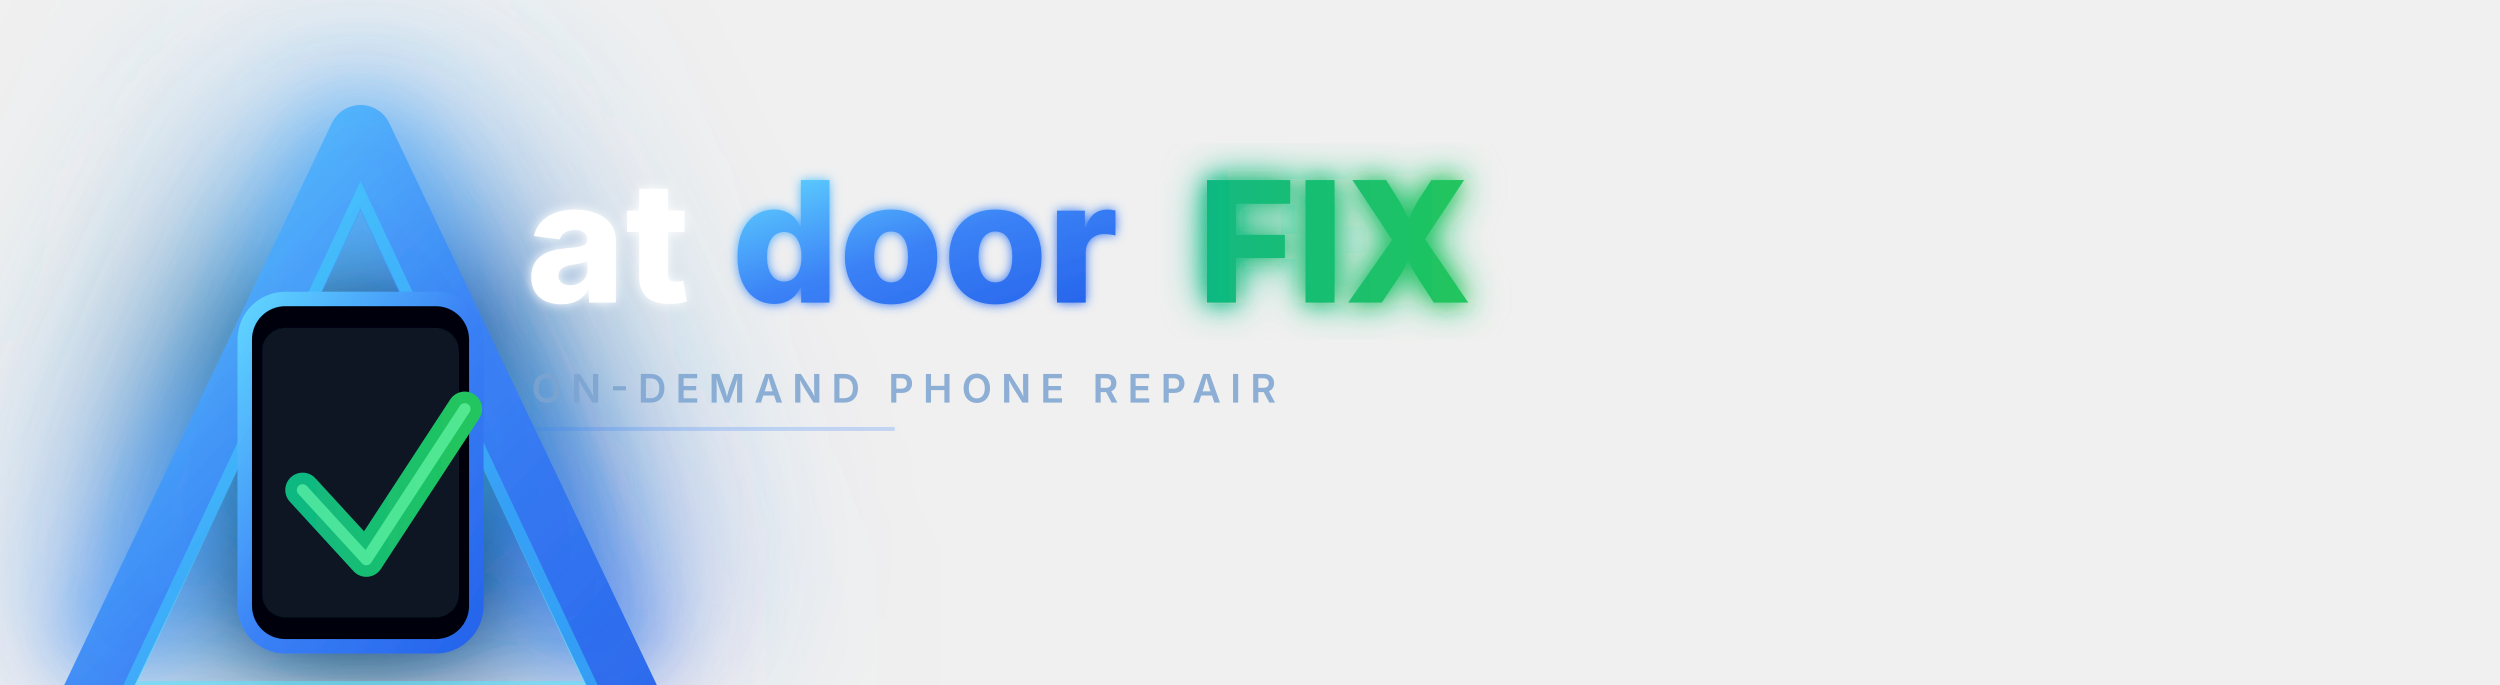
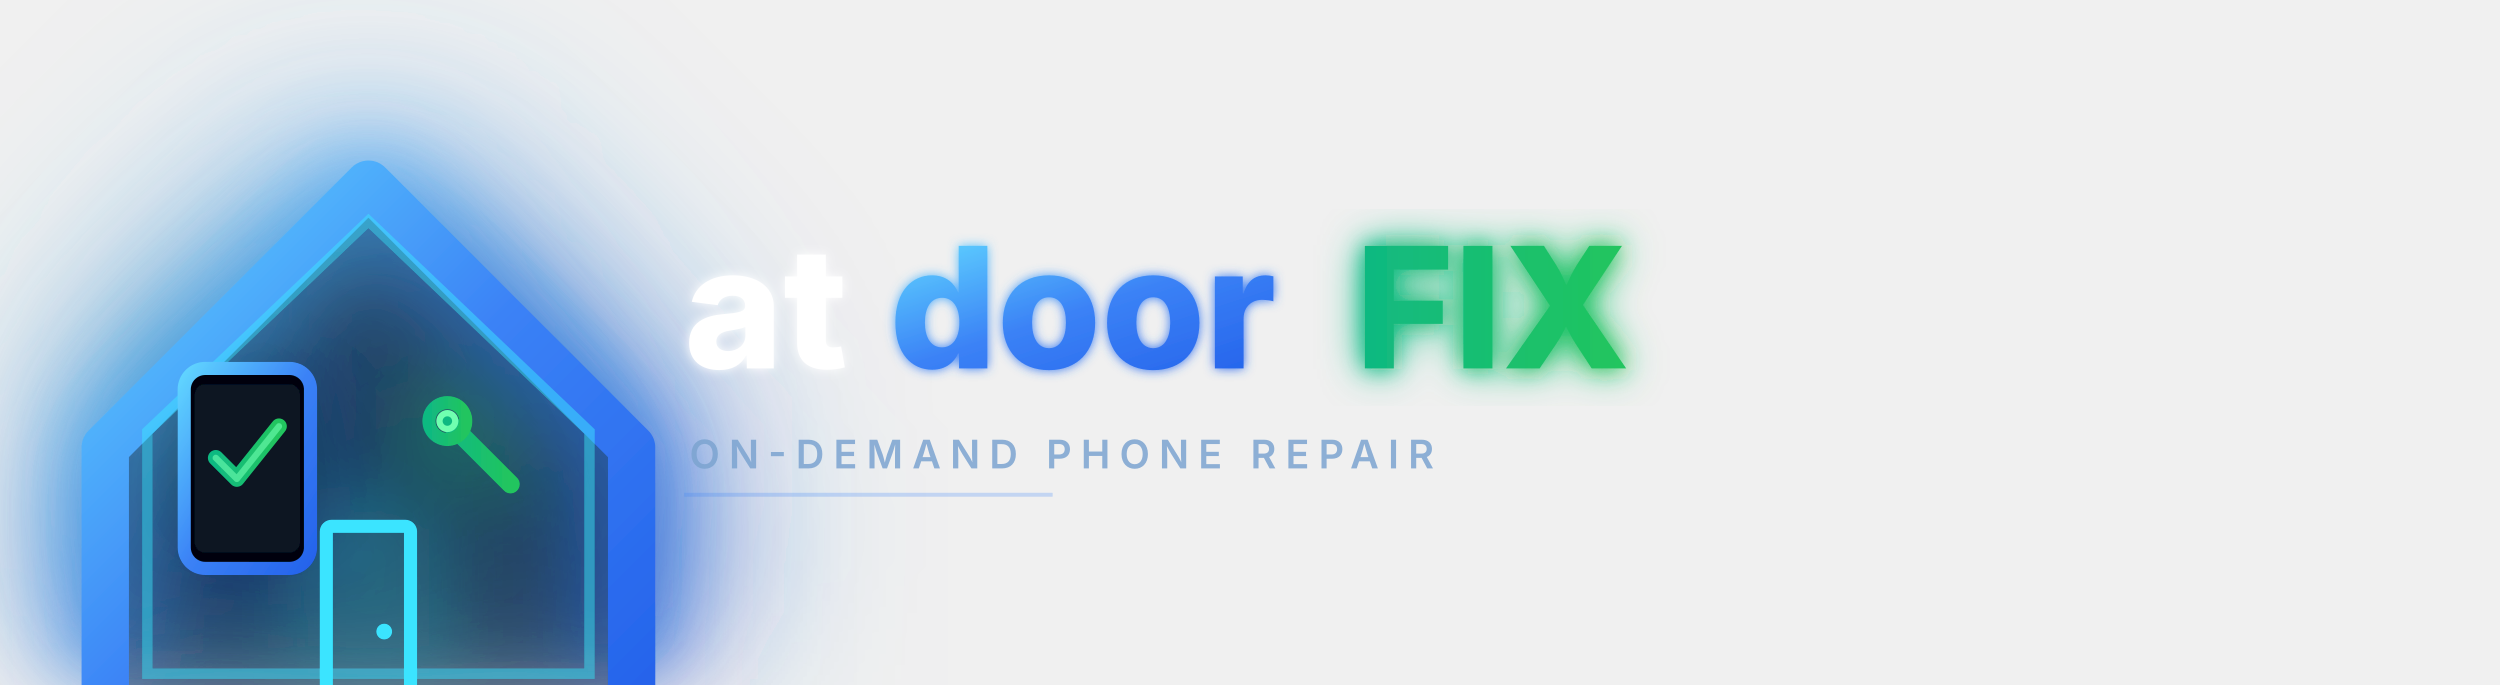
<svg xmlns="http://www.w3.org/2000/svg" viewBox="0 0 950 260" style="background: transparent;">
  <defs>
    <linearGradient id="gradBlue" x1="0%" y1="0%" x2="100%" y2="100%">
      <stop offset="0%" stop-color="#60d5ff" />
      <stop offset="50%" stop-color="#3b82f6" />
      <stop offset="100%" stop-color="#2563eb" />
    </linearGradient>
    <linearGradient id="gradGreen" x1="0%" y1="0%" x2="100%" y2="0%">
      <stop offset="0%" stop-color="#10b981" />
      <stop offset="100%" stop-color="#22c55e" />
    </linearGradient>
    <filter id="iconGlow" x="-50%" y="-50%" width="200%" height="200%">
      <feGaussianBlur in="SourceGraphic" stdDeviation="8" result="blur1" />
      <feGaussianBlur in="SourceGraphic" stdDeviation="16" result="blur2" />
      <feGaussianBlur in="SourceGraphic" stdDeviation="24" result="blur3" />
      <feMerge>
        <feMergeNode in="blur3" />
        <feMergeNode in="blur2" />
        <feMergeNode in="blur1" />
        <feMergeNode in="SourceGraphic" />
      </feMerge>
    </filter>
    <filter id="textGlow" x="-20%" y="-20%" width="140%" height="140%">
      <feGaussianBlur in="SourceGraphic" stdDeviation="2" result="blur" />
      <feMerge>
        <feMergeNode in="blur" />
        <feMergeNode in="SourceGraphic" />
      </feMerge>
    </filter>
    <filter id="fixGlow" x="-30%" y="-30%" width="160%" height="160%">
      <feGaussianBlur in="SourceGraphic" stdDeviation="4" result="blur1" />
      <feGaussianBlur in="SourceGraphic" stdDeviation="8" result="blur2" />
      <feMerge>
        <feMergeNode in="blur2" />
        <feMergeNode in="blur1" />
        <feMergeNode in="SourceGraphic" />
      </feMerge>
    </filter>
  </defs>
-   <g transform="translate(5, 30) scale(2.2)" filter="url(#iconGlow)">
-     <path d="M60 10 L110 115 L10 115 Z" fill="none" stroke="url(#gradBlue)" stroke-width="11" stroke-linecap="round" stroke-linejoin="round" opacity="0.95" />
-     <path d="M60 20 L100 105 L20 105 Z" fill="none" stroke="#3be4ff" stroke-width="2" opacity="0.4" />
-     <rect x="40" y="38" width="40" height="60" rx="7" fill="#000510" stroke="url(#gradBlue)" stroke-width="2.5" />
-     <rect x="43" y="43" width="34" height="50" rx="4" fill="#0a1628" opacity="0.8" />
-     <polyline points="50,71 61,83 78,57" fill="none" stroke="url(#gradGreen)" stroke-width="6" stroke-linecap="round" stroke-linejoin="round" />
-     <polyline points="50,71 61,83 78,57" fill="none" stroke="#6fffb0" stroke-width="2" opacity="0.6" stroke-linecap="round" stroke-linejoin="round" />
+   <g transform="translate(20, 40) scale(2.0)" filter="url(#iconGlow)">
+     <path d="M60 15 L110 65 L110 115 L10 115 L10 65 Z" fill="rgba(15, 35, 70, 0.5)" stroke="url(#gradBlue)" stroke-width="9" stroke-linecap="round" stroke-linejoin="round" />
+     <rect x="5" y="115" width="110" height="12" fill="url(#gradBlue)" stroke="url(#gradBlue)" stroke-width="2" rx="1" />
+     <path d="M60 22 L102 62 L102 108 L18 108 L18 62 Z" fill="none" stroke="#3be4ff" stroke-width="2" opacity="0.5" />
+     <rect x="52" y="80" width="16" height="40" fill="none" stroke="#3be4ff" stroke-width="2.5" rx="1" />
+     <circle cx="63" cy="100" r="1.5" fill="#3be4ff" />
+     <rect x="25" y="50" width="24" height="38" rx="4" fill="#000510" stroke="url(#gradBlue)" stroke-width="2.5" />
+     <rect x="27" y="53" width="20" height="32" rx="2" fill="#0a1628" opacity="0.8" />
+     <polyline points="31,67 35,71 43,61" fill="none" stroke="url(#gradGreen)" stroke-width="3" stroke-linecap="round" stroke-linejoin="round" />
+     <polyline points="31,67 35,71 43,61" fill="none" stroke="#6fffb0" stroke-width="1.2" opacity="0.6" stroke-linecap="round" stroke-linejoin="round" />
+     <g transform="translate(75, 60)">
+       <line x1="0" y1="0" x2="12" y2="12" stroke="url(#gradGreen)" stroke-width="3.5" stroke-linecap="round" />
+       <circle cx="0" cy="0" r="3.5" fill="none" stroke="url(#gradGreen)" stroke-width="2.5" />
+       <circle cx="0" cy="0" r="1.5" fill="none" stroke="#6fffb0" stroke-width="1.2" />
+     </g>
  </g>
-   <g transform="translate(200, 115)">
+   <g transform="translate(260, 140)">
    <text x="0" y="0" font-family="'Poppins', 'Inter', sans-serif" font-size="64" font-weight="800" fill="#ffffff" filter="url(#textGlow)">at</text>
    <text x="78" y="0" font-family="'Poppins', 'Inter', sans-serif" font-size="64" font-weight="800" fill="url(#gradBlue)" filter="url(#textGlow)">door</text>
    <text x="255" y="0" font-family="'Poppins', 'Inter', sans-serif" font-size="64" font-weight="800" fill="url(#gradGreen)" filter="url(#fixGlow)">FIX</text>
    <text x="2" y="38" font-family="'Inter', 'Roboto', sans-serif" font-size="15" font-weight="600" letter-spacing="3.5" fill="#7ba3d0" opacity="0.85">ON-DEMAND PHONE REPAIR</text>
    <line x1="0" y1="48" x2="140" y2="48" stroke="#3b82f6" stroke-width="1.5" opacity="0.25" />
  </g>
</svg>
